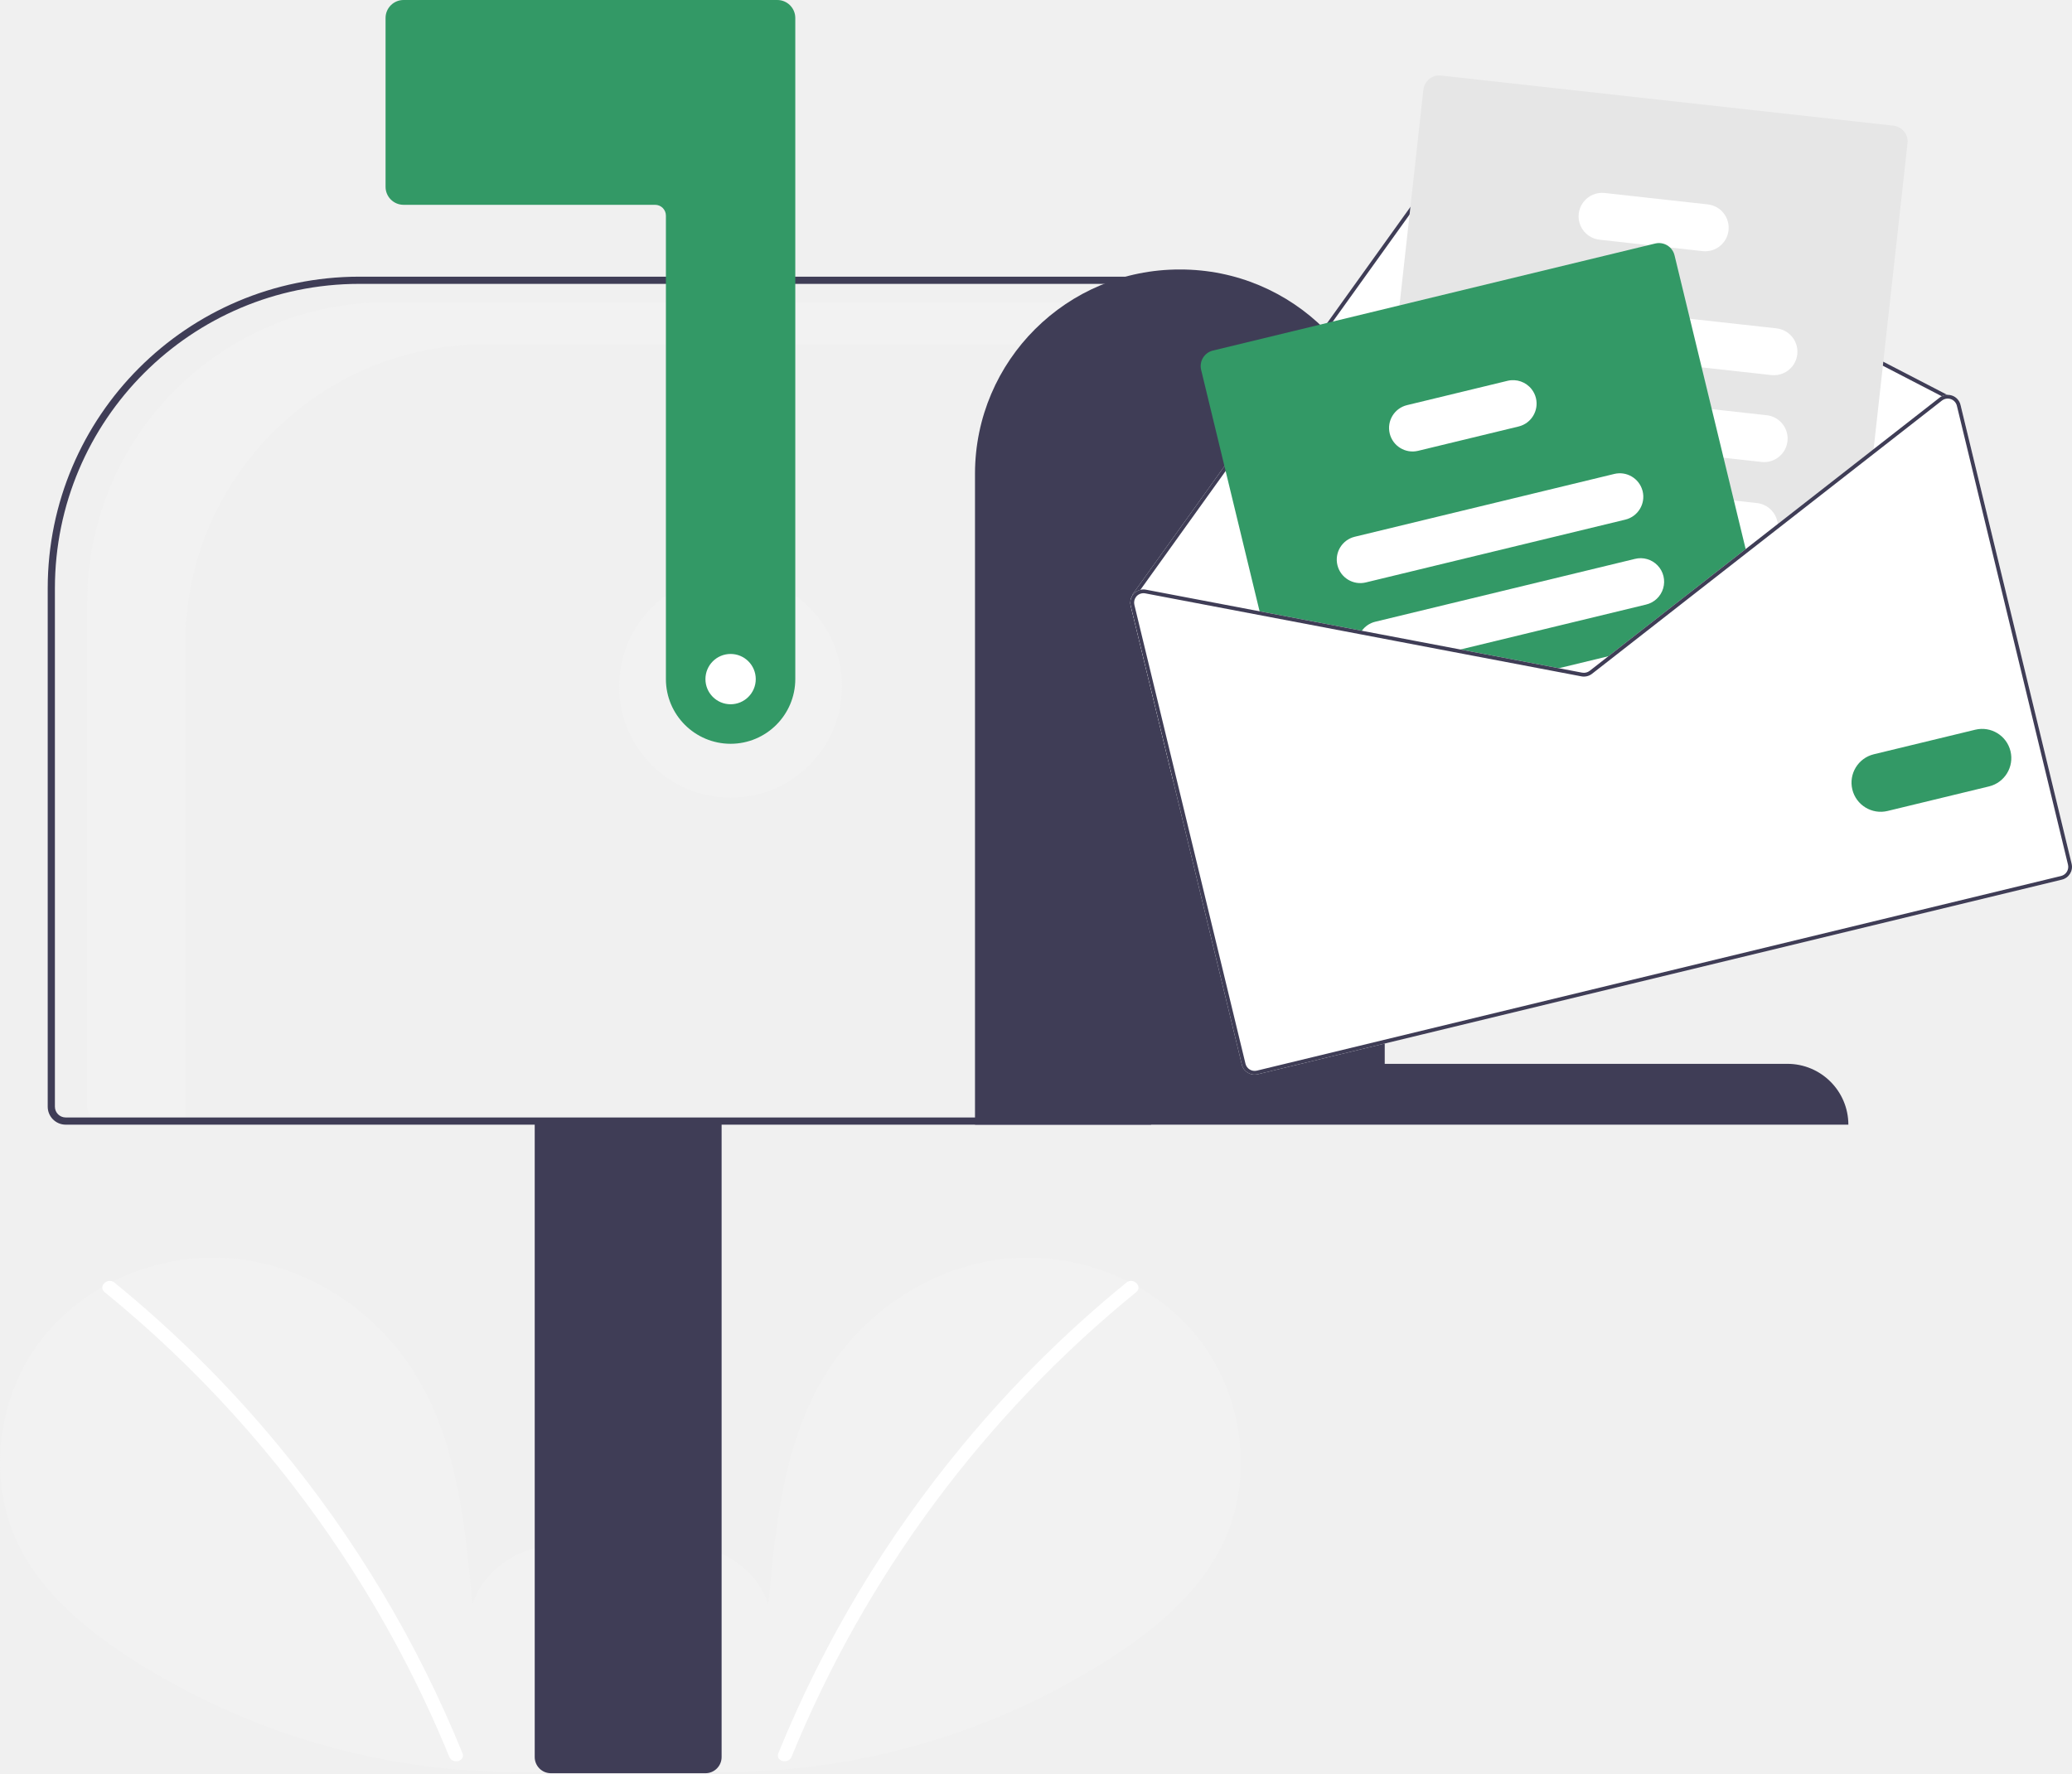
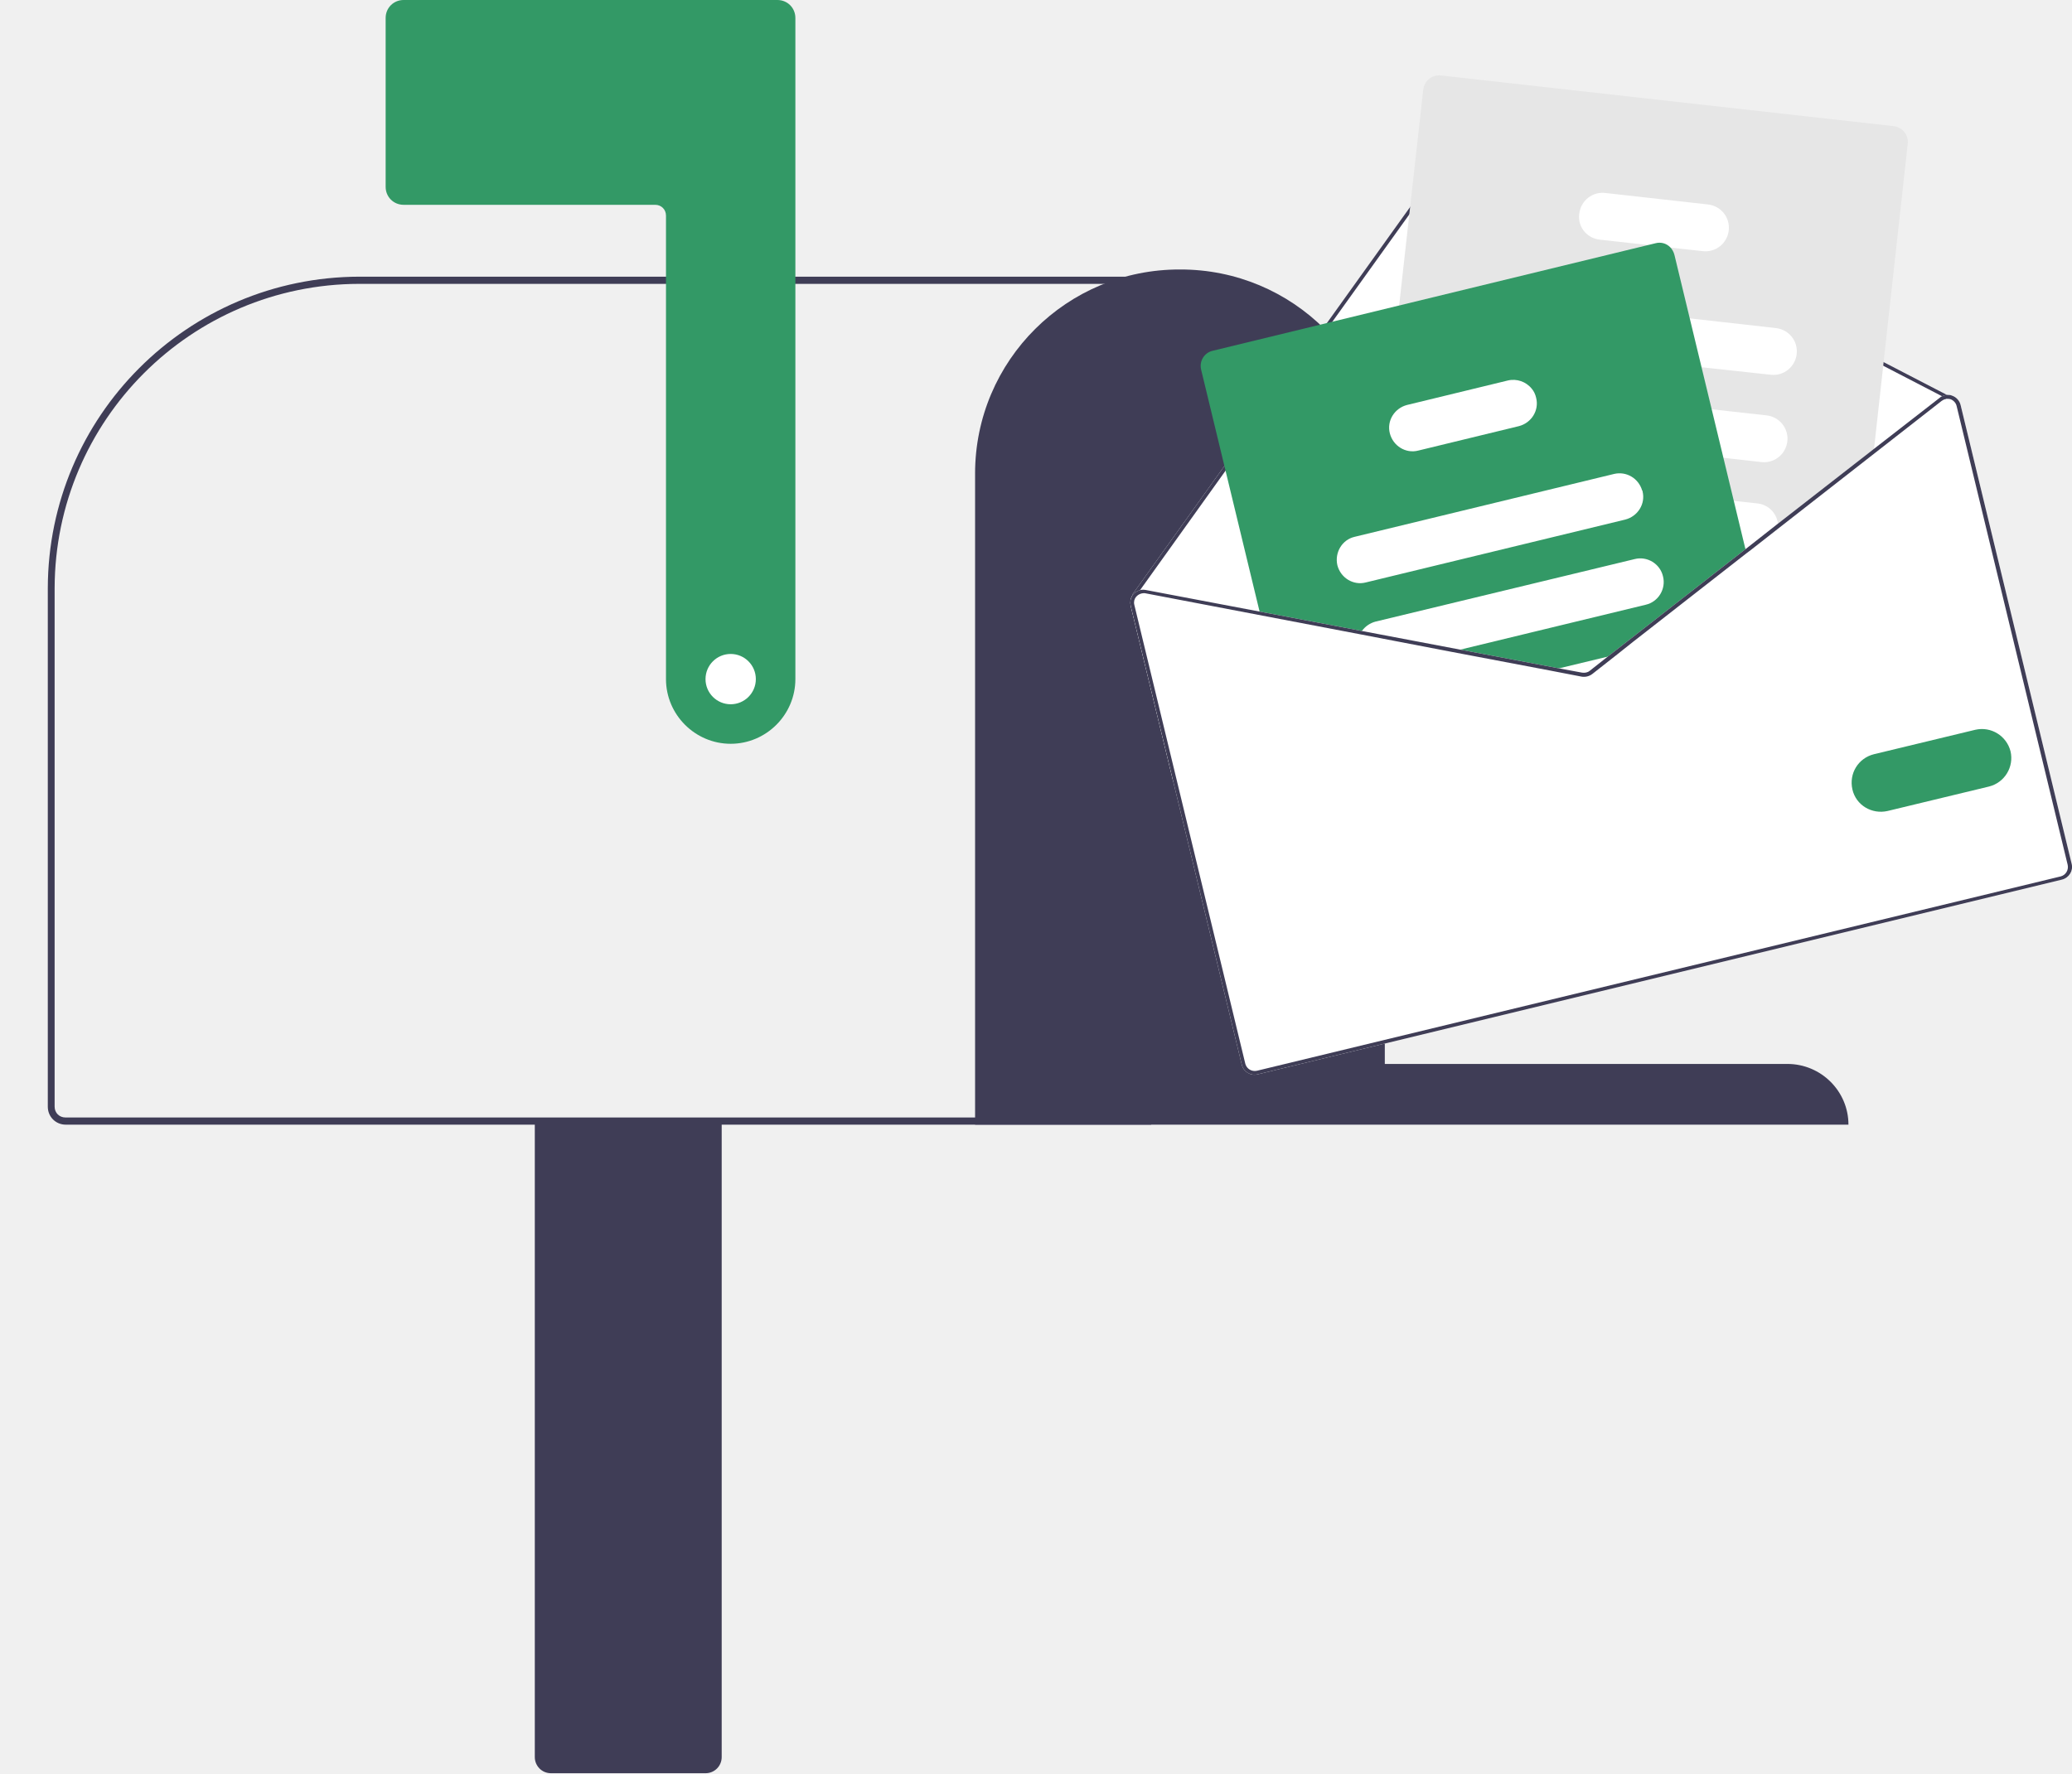
- <svg xmlns="http://www.w3.org/2000/svg" data-name="Layer 1" width="576.499" height="493.5" viewBox="0 0 576.499 493.5">
-   <path d="M481.172,691.6c9.255-7.82,14.876-20.173,13.402-32.2s-10.605-23.082-22.449-25.636-25.345,4.516-28.943,16.085c-1.98-22.306-4.261-45.547-16.12-64.542-10.738-17.2-29.337-29.507-49.494-31.709s-41.38,6.114-53.951,22.024-15.649,39.039-6.845,57.305c6.486,13.456,18.436,23.47,30.956,31.616a199.786,199.786,0,0,0,136.641,29.893" transform="translate(-311.7504 -203.25)" fill="#f2f2f2" />
-   <path d="M343.55,560.174A326.879,326.879,0,0,1,389.104,605.409a327.833,327.833,0,0,1,51.308,85.741c.924,2.264-2.752,3.25-3.666,1.011a324.462,324.462,0,0,0-29.647-56.094,325.7,325.7,0,0,0-66.237-73.205c-1.898-1.546.806-4.221,2.688-2.688Z" transform="translate(-311.7504 -203.25)" fill="#fff" />
-   <path d="M487.565,691.6c-9.255-7.82-14.876-20.173-13.402-32.2s10.605-23.082,22.449-25.636,25.345,4.516,28.943,16.085c1.98-22.306,4.261-45.547,16.12-64.542,10.738-17.2,29.337-29.507,49.494-31.709s41.38,6.114,53.951,22.024,15.649,39.039,6.845,57.305c-6.486,13.456-18.436,23.47-30.956,31.616a199.786,199.786,0,0,1-136.641,29.893" transform="translate(-311.7504 -203.25)" fill="#f2f2f2" />
-   <path d="M625.187,560.174A326.879,326.879,0,0,0,579.633,605.409a327.833,327.833,0,0,0-51.308,85.741c-.924,2.264,2.752,3.25,3.666,1.011a325.987,325.987,0,0,1,95.884-129.299c1.898-1.546-.806-4.221-2.688-2.688Z" transform="translate(-311.7504 -203.25)" fill="#fff" />
-   <circle cx="203.277" cy="191" r="31" fill="#f2f2f2" />
-   <path d="M419.446,287.388H633.027V299.073H446.711a83.418,83.418,0,0,0-83.419,83.418V515.25H339.922a3.895,3.895,0,0,1-3.895-3.895V370.806A83.418,83.418,0,0,1,419.446,287.388Z" transform="translate(-311.7504 -203.25)" fill="#f2f2f2" />
-   <path d="M460.527,692.25V514.75h52v177.5a4.505,4.505,0,0,1-4.5,4.5h-43A4.505,4.505,0,0,1,460.527,692.25Z" transform="translate(-311.7504 -203.25)" fill="#3f3d56" />
-   <path d="M325.027,511.25V366.916A86.764,86.764,0,0,1,411.692,280.25H632.027v236h-302A5.006,5.006,0,0,1,325.027,511.25Zm305-229H411.692a84.761,84.761,0,0,0-84.665,84.666V511.25a3.003,3.003,0,0,0,3,3h300Z" transform="translate(-311.7504 -203.25)" fill="#3f3d56" />
-   <path d="M515.027,410.25a18.02,18.02,0,0,1-18-18v-129a3.003,3.003,0,0,0-3-3h-70a5.006,5.006,0,0,1-5-5v-47a5.006,5.006,0,0,1,5-5h104a5.006,5.006,0,0,1,5,5v184A18.02,18.02,0,0,1,515.027,410.25Z" transform="translate(-311.7504 -203.25)" fill="#339966" />
-   <path d="M640.027,278.25h0a56.881,56.881,0,0,1,57,56.761V499.321h112a16.965,16.965,0,0,1,17,16.929h-243V335.011A56.881,56.881,0,0,1,640.027,278.25Z" transform="translate(-311.7504 -203.25)" fill="#3f3d56" />
-   <path d="M626.349,371.817l11.803,48.756L869.033,364.682l-11.803-48.756a3.638,3.638,0,0,0-2.358-2.595,3.594,3.594,0,0,0-1.334-.201L720.079,244.028a3.682,3.682,0,0,0-4.656,1.119l-64.32,89.694L626.855,368.664a.514.514,0,0,0-.089.418A3.642,3.642,0,0,0,626.349,371.817Z" transform="translate(-311.7504 -203.25)" fill="#fff" />
-   <path d="M626.766,369.082a.49.49,0,0,0,.203.316.559.559,0,0,0,.433.086.536.536,0,0,0,.299-.207l.083-.115,1.263-1.766,22.929-31.964,64.301-89.673a2.62,2.62,0,0,1,3.322-.796l132.425,68.567,1.188.617a1.292,1.292,0,0,0,.147.052,1.615,1.615,0,0,1,.271-.026.514.514,0,0,0,.29-.245.524.524,0,0,0-.219-.709l-.164-.087L720.079,244.028a3.682,3.682,0,0,0-4.656,1.119l-64.32,89.694L626.855,368.664A.514.514,0,0,0,626.766,369.082Z" transform="translate(-311.7504 -203.25)" fill="#3f3d56" />
-   <path d="M696.107,374.054l5.139.57,38.143,4.225,25.286,2.799,1.494.166,31.552-24.645,1.209-.944,7.452-5.82,26.514-20.706.159-1.454,9.43-85.114a4.454,4.454,0,0,0-3.929-4.912L712.7,224.278a4.456,4.456,0,0,0-4.912,3.929L701.138,288.244l-3.689,33.286L694.149,351.309l-1.53,13.829-.446,4.006A4.457,4.457,0,0,0,696.107,374.054Z" transform="translate(-311.7504 -203.25)" fill="#e6e6e6" />
-   <path d="M730.692,299.448l54.517,6.038,19.334,2.141a6.54,6.54,0,1,0,1.44-13l-24.047-2.663-49.799-5.522a6.543,6.543,0,0,0-1.444,13.006Z" transform="translate(-311.7504 -203.25)" fill="#fff" />
-   <path d="M727.588,323.564c.141.025.281.05.425.064l63.285,7.011,10.566,1.173a6.542,6.542,0,0,0,1.439-13.005l-15.278-1.69-50.13-5.555-8.436-.935a6.539,6.539,0,0,0-1.87,12.937Z" transform="translate(-311.7504 -203.25)" fill="#fff" />
-   <path d="M720.426,344.948a6.539,6.539,0,0,0,4.88,3.125l25.939,2.873,46.197,5.118.01-.002,1.477.165,7.452-5.82a6.471,6.471,0,0,0,.001-1.33,6.555,6.555,0,0,0-5.787-5.824l-6.417-.713-25.457-2.817-18.317-2.031-23.66-2.622a6.54,6.54,0,0,0-6.319,9.88Z" transform="translate(-311.7504 -203.25)" fill="#fff" />
-   <path d="M756.859,269.97l13.564,1.502,5.991.665,9.05,1.002a6.542,6.542,0,0,0,1.439-13.005l-28.599-3.165a6.541,6.541,0,1,0-1.445,13.001Z" transform="translate(-311.7504 -203.25)" fill="#fff" />
-   <path d="M645.944,306.182l16.537,68.314,27.601,5.248,25.532,4.861,27.394,5.212,8.753,1.666a3.673,3.673,0,0,0,2.94-.712l7.022-5.485,4.446-3.472,31.552-24.645-20.062-82.874a4.403,4.403,0,0,0-1.244-2.159,4.449,4.449,0,0,0-4.125-1.117L649.22,300.813A4.45,4.45,0,0,0,645.944,306.182Z" transform="translate(-311.7504 -203.25)" fill="#339966" />
-   <path d="M683.864,360.528a6.546,6.546,0,0,0,7.896,4.818l72.214-17.482a6.55,6.55,0,0,0,4.818-7.896,2.1,2.1,0,0,0-.07-.247,6.539,6.539,0,0,0-7.825-4.571l-72.214,17.482A6.546,6.546,0,0,0,683.864,360.528Z" transform="translate(-311.7504 -203.25)" fill="#fff" />
-   <path d="M690.082,379.744l25.532,4.861L769.699,371.512a6.541,6.541,0,1,0-3.078-12.714l-72.214,17.482a6.494,6.494,0,0,0-3.747,2.511A6.583,6.583,0,0,0,690.082,379.744Z" transform="translate(-311.7504 -203.25)" fill="#fff" />
-   <path d="M743.008,389.817l8.753,1.666a3.673,3.673,0,0,0,2.94-.712l7.022-5.485Z" transform="translate(-311.7504 -203.25)" fill="#fff" />
-   <path d="M698.415,323.897a6.546,6.546,0,0,0,7.896,4.818l27.97-6.771a6.55,6.55,0,0,0,4.818-7.896,6.466,6.466,0,0,0-1.205-2.486,6.545,6.545,0,0,0-6.691-2.332l-27.97,6.771a6.541,6.541,0,0,0-4.818,7.896Z" transform="translate(-311.7504 -203.25)" fill="#fff" />
-   <path d="M715.612,384.604l27.398,5.214,8.75,1.666a3.689,3.689,0,0,0,2.938-.711l7.027-5.486-2.466.597-5.206,4.061a2.636,2.636,0,0,1-2.099.508l-6.479-1.232-27.398-5.214Zm81.838-28.539.267,1.102,1.215-.945Zm-81.838,28.539,27.398,5.214,8.75,1.666a3.689,3.689,0,0,0,2.938-.711l7.027-5.486-2.466.597-5.206,4.061a2.636,2.636,0,0,1-2.099.508l-6.479-1.232-27.398-5.214Zm0,0,27.398,5.214,8.75,1.666a3.689,3.689,0,0,0,2.938-.711l7.027-5.486-2.466.597-5.206,4.061a2.636,2.636,0,0,1-2.099.508l-6.479-1.232-27.398-5.214Zm-89.263-12.787,30.916,127.71a3.667,3.667,0,0,0,4.422,2.698l223.761-54.168a3.666,3.666,0,0,0,2.698-4.422l-30.916-127.71a3.638,3.638,0,0,0-2.358-2.595,3.594,3.594,0,0,0-1.334-.201,3.458,3.458,0,0,0-1.514.398,3.179,3.179,0,0,0-.607.377l-18.364,14.34-26.67,20.833-8.935,6.979.002.008-.008.002-32.766,25.578-5.417,4.239-5.206,4.061a2.636,2.636,0,0,1-2.099.508l-6.479-1.232-27.398-5.214L690.656,378.792,630.595,367.362a3.59,3.59,0,0,0-1.547.033,3.67,3.67,0,0,0-1.788,1.036,4.111,4.111,0,0,0-.493.651A3.642,3.642,0,0,0,626.349,371.817Zm89.263,12.787,27.398,5.214,8.75,1.666a3.689,3.689,0,0,0,2.938-.711l7.027-5.486-2.466.597-5.206,4.061a2.636,2.636,0,0,1-2.099.508l-6.479-1.232-27.398-5.214Zm0,0,27.398,5.214,8.75,1.666a3.689,3.689,0,0,0,2.938-.711l7.027-5.486-2.466.597-5.206,4.061a2.636,2.636,0,0,1-2.099.508l-6.479-1.232-27.398-5.214Zm0,0,27.398,5.214,8.75,1.666a3.689,3.689,0,0,0,2.938-.711l7.027-5.486-2.466.597-5.206,4.061a2.636,2.636,0,0,1-2.099.508l-6.479-1.232-27.398-5.214Z" transform="translate(-311.7504 -203.25)" fill="#fff" />
-   <path d="M715.612,384.604l27.398,5.214,8.75,1.666a3.689,3.689,0,0,0,2.938-.711l7.027-5.486-2.466.597-5.206,4.061a2.636,2.636,0,0,1-2.099.508l-6.479-1.232-27.398-5.214Zm81.838-28.539.267,1.102,1.215-.945Zm-81.838,28.539,27.398,5.214,8.75,1.666a3.689,3.689,0,0,0,2.938-.711l7.027-5.486-2.466.597-5.206,4.061a2.636,2.636,0,0,1-2.099.508l-6.479-1.232-27.398-5.214Zm0,0,27.398,5.214,8.75,1.666a3.689,3.689,0,0,0,2.938-.711l7.027-5.486-2.466.597-5.206,4.061a2.636,2.636,0,0,1-2.099.508l-6.479-1.232-27.398-5.214ZM627.785,369.161l.136.102c.023-.037.062-.071.092-.11a2.643,2.643,0,0,1,2.385-.768l59.686,11.354,25.528,4.865,27.398,5.214,8.75,1.666a3.689,3.689,0,0,0,2.938-.711l7.027-5.486-2.466.597-5.206,4.061a2.636,2.636,0,0,1-2.099.508l-6.479-1.232-27.398-5.214L690.656,378.792,630.595,367.362a3.59,3.59,0,0,0-1.547.033Zm-1.436,2.657,30.916,127.71a3.667,3.667,0,0,0,4.422,2.698l223.761-54.168a3.666,3.666,0,0,0,2.698-4.422l-30.916-127.71a3.638,3.638,0,0,0-2.358-2.595,3.594,3.594,0,0,0-1.334-.201,3.458,3.458,0,0,0-1.514.398,3.179,3.179,0,0,0-.607.377l-18.364,14.34-26.67,20.833-8.935,6.979.002.008-.008.002-32.766,25.578-5.417,4.239-5.206,4.061a2.636,2.636,0,0,1-2.099.508l-6.479-1.232-27.398-5.214L690.656,378.792,630.595,367.362a3.59,3.59,0,0,0-1.547.033,3.67,3.67,0,0,0-1.788,1.036,4.111,4.111,0,0,0-.493.651A3.642,3.642,0,0,0,626.349,371.817Zm1.02-.247a2.598,2.598,0,0,1,.462-2.191.341.341,0,0,1,.091-.117c.023-.037.062-.071.092-.11a2.643,2.643,0,0,1,2.385-.768l59.686,11.354,25.528,4.865,27.398,5.214,8.75,1.666a3.689,3.689,0,0,0,2.938-.711l7.027-5.486,4.444-3.472,31.547-24.648,1.215-.945,7.447-5.817,26.518-20.709,19.171-14.972a2.604,2.604,0,0,1,.987-.477,1.997,1.997,0,0,1,.305-.05,1.615,1.615,0,0,1,.271-.026,2.679,2.679,0,0,1,.901.147,2.625,2.625,0,0,1,1.686,1.853l30.916,127.71a2.62,2.62,0,0,1-1.931,3.165L661.442,501.214a2.618,2.618,0,0,1-3.158-1.933Zm88.244,13.034,27.398,5.214,8.75,1.666a3.689,3.689,0,0,0,2.938-.711l7.027-5.486-2.466.597-5.206,4.061a2.636,2.636,0,0,1-2.099.508l-6.479-1.232-27.398-5.214Zm0,0,27.398,5.214,8.75,1.666a3.689,3.689,0,0,0,2.938-.711l7.027-5.486-2.466.597-5.206,4.061a2.636,2.636,0,0,1-2.099.508l-6.479-1.232-27.398-5.214Zm0,0,27.398,5.214,8.75,1.666a3.689,3.689,0,0,0,2.938-.711l7.027-5.486-2.466.597-5.206,4.061a2.636,2.636,0,0,1-2.099.508l-6.479-1.232-27.398-5.214Z" transform="translate(-311.7504 -203.25)" fill="#3f3d56" />
-   <path d="M827.129,422.967a8.128,8.128,0,0,1,5.981-9.801l28.242-6.837a8.119,8.119,0,0,1,3.821,15.782l-28.242,6.837A8.128,8.128,0,0,1,827.129,422.967Z" transform="translate(-311.7504 -203.25)" fill="#339966" />
-   <circle cx="203.277" cy="189" r="7" fill="#fff" />
+ <svg xmlns="http://www.w3.org/2000/svg" viewBox="0 0 576.5 493.5">
+   <style>.st0{fill:#3f3d56}.st1{fill:#396}.st2{fill:#fff}</style>
+   <path d="M148.8 489V311.5h52V489c0 2.5-2 4.5-4.5 4.5h-43c-2.5 0-4.5-2-4.5-4.5z" class="st0" />
+   <path d="M13.3 308V163.7c.1-47.8 38.8-86.6 86.7-86.7h220.3v236h-302c-2.8 0-5-2.2-5-5zm305-229H99.9c-46.7.1-84.6 37.9-84.7 84.7V308c0 1.7 1.3 3 3 3h300V79z" class="st0" />
+   <path d="M203.3 207c-9.9 0-18-8.1-18-18V60c0-1.7-1.3-3-3-3h-70c-2.8 0-5-2.2-5-5V5c0-2.8 2.2-5 5-5h104c2.8 0 5 2.2 5 5v184c0 9.9-8.1 18-18 18z" class="st1" />
+   <path d="M328.3 75c31.4-.1 56.9 25.3 57 56.8v164.3h112c9.4 0 17 7.6 17 16.9h-243V131.8c0-31.5 25.6-56.9 57-56.8z" class="st0" />
+   <path d="m314.6 168.6 11.8 48.8 230.9-55.9-11.8-48.8c-.3-1.2-1.2-2.2-2.4-2.6-.4-.2-.9-.2-1.3-.2L408.3 40.8c-1.6-.8-3.6-.4-4.7 1.1l-64.3 89.7-24.2 33.8c-.1.1-.1.3-.1.4-.5.9-.6 1.8-.4 2.8z" class="st2" />
+   <path d="M315 165.8c0 .1.1.2.2.3.1.1.3.1.4.1.1 0 .2-.1.3-.2l.1-.1 1.3-1.8 22.9-32 64.3-89.7c.8-1.1 2.2-1.4 3.3-.8l132.4 68.6 1.2.6s.1 0 .1.1h.3c.1 0 .2-.1.3-.2.1-.3 0-.6-.2-.7l-.2-.1-133.4-69.1c-1.6-.8-3.6-.4-4.7 1.1l-64.3 89.7-24.2 33.8c-.1.1-.1.3-.1.4z" class="st0" />
+   <path d="m384.4 170.8 5.1.6 38.1 4.2 25.3 2.8 1.5.2L486 154l1.2-.9 7.5-5.8 26.5-20.7.2-1.5 9.4-85.1c.3-2.4-1.5-4.6-3.9-4.9L400.9 21c-2.4-.3-4.6 1.5-4.9 3.9l-6.7 60-3.7 33.3-3.3 29.8-1.5 13.8-.4 4c-.2 2.5 1.5 4.7 4 5z" style="fill:#e6e6e6" />
+   <path d="m418.9 96.2 54.5 6 19.3 2.1c3.6.4 6.8-2.2 7.2-5.8s-2.2-6.8-5.8-7.2l-24-2.7-49.8-5.5c-3.6-.4-6.8 2.2-7.2 5.8-.3 3.7 2.3 6.9 5.8 7.3zM415.8 120.3c.1 0 .3.1.4.1l63.3 7 10.6 1.2c3.6.4 6.8-2.2 7.2-5.8.4-3.6-2.2-6.8-5.8-7.2l-15.3-1.7-50.1-5.6-8.4-.9c-3.6-.4-6.8 2.2-7.2 5.8-.4 3.4 1.9 6.5 5.3 7.1zM408.7 141.7c1.1 1.7 2.9 2.9 4.9 3.1l25.9 2.9 46.2 5.1 1.5.2 7.5-5.8v-1.3c-.3-3.1-2.7-5.5-5.8-5.8l-6.4-.7-25.5-2.8-18.3-2L415 132c-3.6-.4-6.8 2.2-7.2 5.8-.2 1.2.1 2.7.9 3.9zM445.1 66.7l13.6 1.5 6 .7 9.1 1c3.6.4 6.8-2.2 7.2-5.8.4-3.6-2.2-6.8-5.8-7.2l-28.6-3.2c-3.6-.4-6.8 2.2-7.2 5.8-.5 3.6 2.1 6.8 5.7 7.2z" class="st2" />
+   <path d="m334.2 102.9 16.5 68.3 27.6 5.2 25.5 4.9 27.4 5.2 8.8 1.7c1 .2 2.1-.1 2.9-.7l7-5.5 4.4-3.5 31.6-24.6-20-82.9c-.2-.8-.6-1.6-1.2-2.2-1.1-1.1-2.6-1.5-4.1-1.1L337.5 97.6c-2.4.5-3.9 2.9-3.3 5.3z" class="st1" />
+   <path d="M372.1 157.3c.9 3.5 4.4 5.7 7.9 4.8l72.2-17.5c3.5-.9 5.7-4.4 4.8-7.9 0-.1 0-.2-.1-.2-1-3.4-4.4-5.4-7.8-4.6l-72.2 17.5c-3.5.8-5.6 4.4-4.8 7.9zM378.3 176.5l25.5 4.9 54.1-13.1c3.5-.8 5.7-4.4 4.8-7.9-.8-3.5-4.4-5.7-7.9-4.8L382.7 173c-1.5.4-2.8 1.3-3.7 2.5-.3.3-.5.7-.7 1zM431.3 186.6l8.8 1.7c1 .2 2.1-.1 2.9-.7l7-5.5-18.7 4.5zM386.7 120.6c.9 3.5 4.4 5.7 7.9 4.8l28-6.8c3.5-.9 5.7-4.4 4.8-7.9-.2-.9-.6-1.8-1.2-2.5-1.6-2-4.2-2.9-6.7-2.3l-28 6.8c-3.5.9-5.7 4.4-4.8 7.9z" class="st2" />
+   <path d="m403.9 181.4 27.4 5.2 8.8 1.7c1 .2 2.1-.1 2.9-.7l7-5.5-2.5.6-5.2 4.1c-.6.5-1.4.6-2.1.5l-6.5-1.2-27.4-5.2-2.4.5zm81.8-28.6.3 1.1 1.2-.9-1.5-.2zm-81.8 28.6 27.4 5.2 8.8 1.7c1 .2 2.1-.1 2.9-.7l7-5.5-2.5.6-5.2 4.1c-.6.5-1.4.6-2.1.5l-6.5-1.2-27.4-5.2-2.4.5zm0 0 27.4 5.2 8.8 1.7c1 .2 2.1-.1 2.9-.7l7-5.5-2.5.6-5.2 4.1c-.6.5-1.4.6-2.1.5l-6.5-1.2-27.4-5.2-2.4.5zm-89.3-12.8 30.9 127.7c.5 2 2.5 3.2 4.4 2.7l223.8-54.2c2-.5 3.2-2.5 2.7-4.4l-30.9-127.7c-.3-1.2-1.2-2.2-2.4-2.6-.4-.2-.9-.2-1.3-.2-.5 0-1 .2-1.5.4-.2.1-.4.2-.6.4L521.3 125l-26.7 20.8-8.9 7-32.8 25.6-5.4 4.2-5.2 4.1c-.6.5-1.4.6-2.1.5l-6.5-1.2-27.4-5.2-27.4-5.2-60.1-11.4c-.5-.1-1-.1-1.5 0-.7.2-1.3.5-1.8 1-.2.2-.4.4-.5.7-.5.8-.6 1.7-.4 2.7zm89.3 12.8 27.4 5.2 8.8 1.7c1 .2 2.1-.1 2.9-.7l7-5.5-2.5.6-5.2 4.1c-.6.5-1.4.6-2.1.5l-6.5-1.2-27.4-5.2-2.4.5zm0 0 27.4 5.2 8.8 1.7c1 .2 2.1-.1 2.9-.7l7-5.5-2.5.6-5.2 4.1c-.6.5-1.4.6-2.1.5l-6.5-1.2-27.4-5.2-2.4.5zm0 0 27.4 5.2 8.8 1.7c1 .2 2.1-.1 2.9-.7l7-5.5-2.5.6-5.2 4.1c-.6.5-1.4.6-2.1.5l-6.5-1.2-27.4-5.2-2.4.5z" class="st2" />
+   <path d="m403.9 181.4 27.4 5.2 8.8 1.7c1 .2 2.1-.1 2.9-.7l7-5.5-2.5.6-5.2 4.1c-.6.5-1.4.6-2.1.5l-6.5-1.2-27.4-5.2-2.4.5zm81.8-28.6.3 1.1 1.2-.9-1.5-.2zm-81.8 28.6 27.4 5.2 8.8 1.7c1 .2 2.1-.1 2.9-.7l7-5.5-2.5.6-5.2 4.1c-.6.5-1.4.6-2.1.5l-6.5-1.2-27.4-5.2-2.4.5zm0 0 27.4 5.2 8.8 1.7c1 .2 2.1-.1 2.9-.7l7-5.5-2.5.6-5.2 4.1c-.6.5-1.4.6-2.1.5l-6.5-1.2-27.4-5.2-2.4.5zM316 165.9l.1.1.1-.1c.6-.6 1.5-.9 2.4-.8l59.7 11.4 25.5 4.9 27.4 5.2 8.8 1.7c1 .2 2.1-.1 2.9-.7l7-5.5-2.5.6-5.2 4.1c-.6.5-1.4.6-2.1.5l-6.5-1.2-27.4-5.2-27.4-5.2-60.1-11.4c-.5-.1-1-.1-1.5 0l-1.2 1.6zm-1.4 2.7 30.9 127.7c.5 2 2.5 3.2 4.4 2.7l223.8-54.2c2-.5 3.2-2.5 2.7-4.4l-30.9-127.7c-.3-1.2-1.2-2.2-2.4-2.6-.4-.2-.9-.2-1.3-.2-.5 0-1 .2-1.5.4-.2.1-.4.2-.6.4L521.3 125l-26.7 20.8-8.9 7-32.8 25.6-5.4 4.2-5.2 4.1c-.6.5-1.4.6-2.1.5l-6.5-1.2-27.4-5.2-27.4-5.2-60.1-11.4c-.5-.1-1-.1-1.5 0-.7.2-1.3.5-1.8 1-.2.2-.4.4-.5.7-.5.8-.6 1.7-.4 2.7zm1-.3c-.2-.8 0-1.6.5-2.2l.1-.1.1-.1c.6-.6 1.5-.9 2.4-.8l59.7 11.4 25.5 4.9 27.4 5.2 8.8 1.7c1 .2 2.1-.1 2.9-.7l7-5.5 4.4-3.5 31.5-24.6 1.2-.9 7.4-5.8 26.5-20.7 19.2-15c.3-.2.6-.4 1-.5.1 0 .2 0 .3-.1h.3c.3 0 .6 0 .9.1.8.3 1.5 1 1.7 1.9l30.9 127.7c.3 1.4-.5 2.8-1.9 3.2L349.7 298c-1.4.3-2.8-.5-3.2-1.9l-30.9-127.8zm88.3 13.1 27.4 5.2 8.8 1.7c1 .2 2.1-.1 2.9-.7l7-5.5-2.5.6-5.2 4.1c-.6.5-1.4.6-2.1.5l-6.5-1.2-27.4-5.2-2.4.5zm0 0 27.4 5.2 8.8 1.7c1 .2 2.1-.1 2.9-.7l7-5.5-2.5.6-5.2 4.1c-.6.5-1.4.6-2.1.5l-6.5-1.2-27.4-5.2-2.4.5zm0 0 27.4 5.2 8.8 1.7c1 .2 2.1-.1 2.9-.7l7-5.5-2.5.6-5.2 4.1c-.6.5-1.4.6-2.1.5l-6.5-1.2-27.4-5.2-2.4.5z" class="st0" />
+   <path d="M515.4 219.7c-1-4.4 1.6-8.7 6-9.8l28.2-6.8c4.4-1 8.7 1.7 9.8 6 1 4.3-1.6 8.7-6 9.8l-28.2 6.8c-4.4 1-8.8-1.6-9.8-6z" class="st1" />
+   <circle cx="203.3" cy="189" r="7" class="st2" />
</svg>
